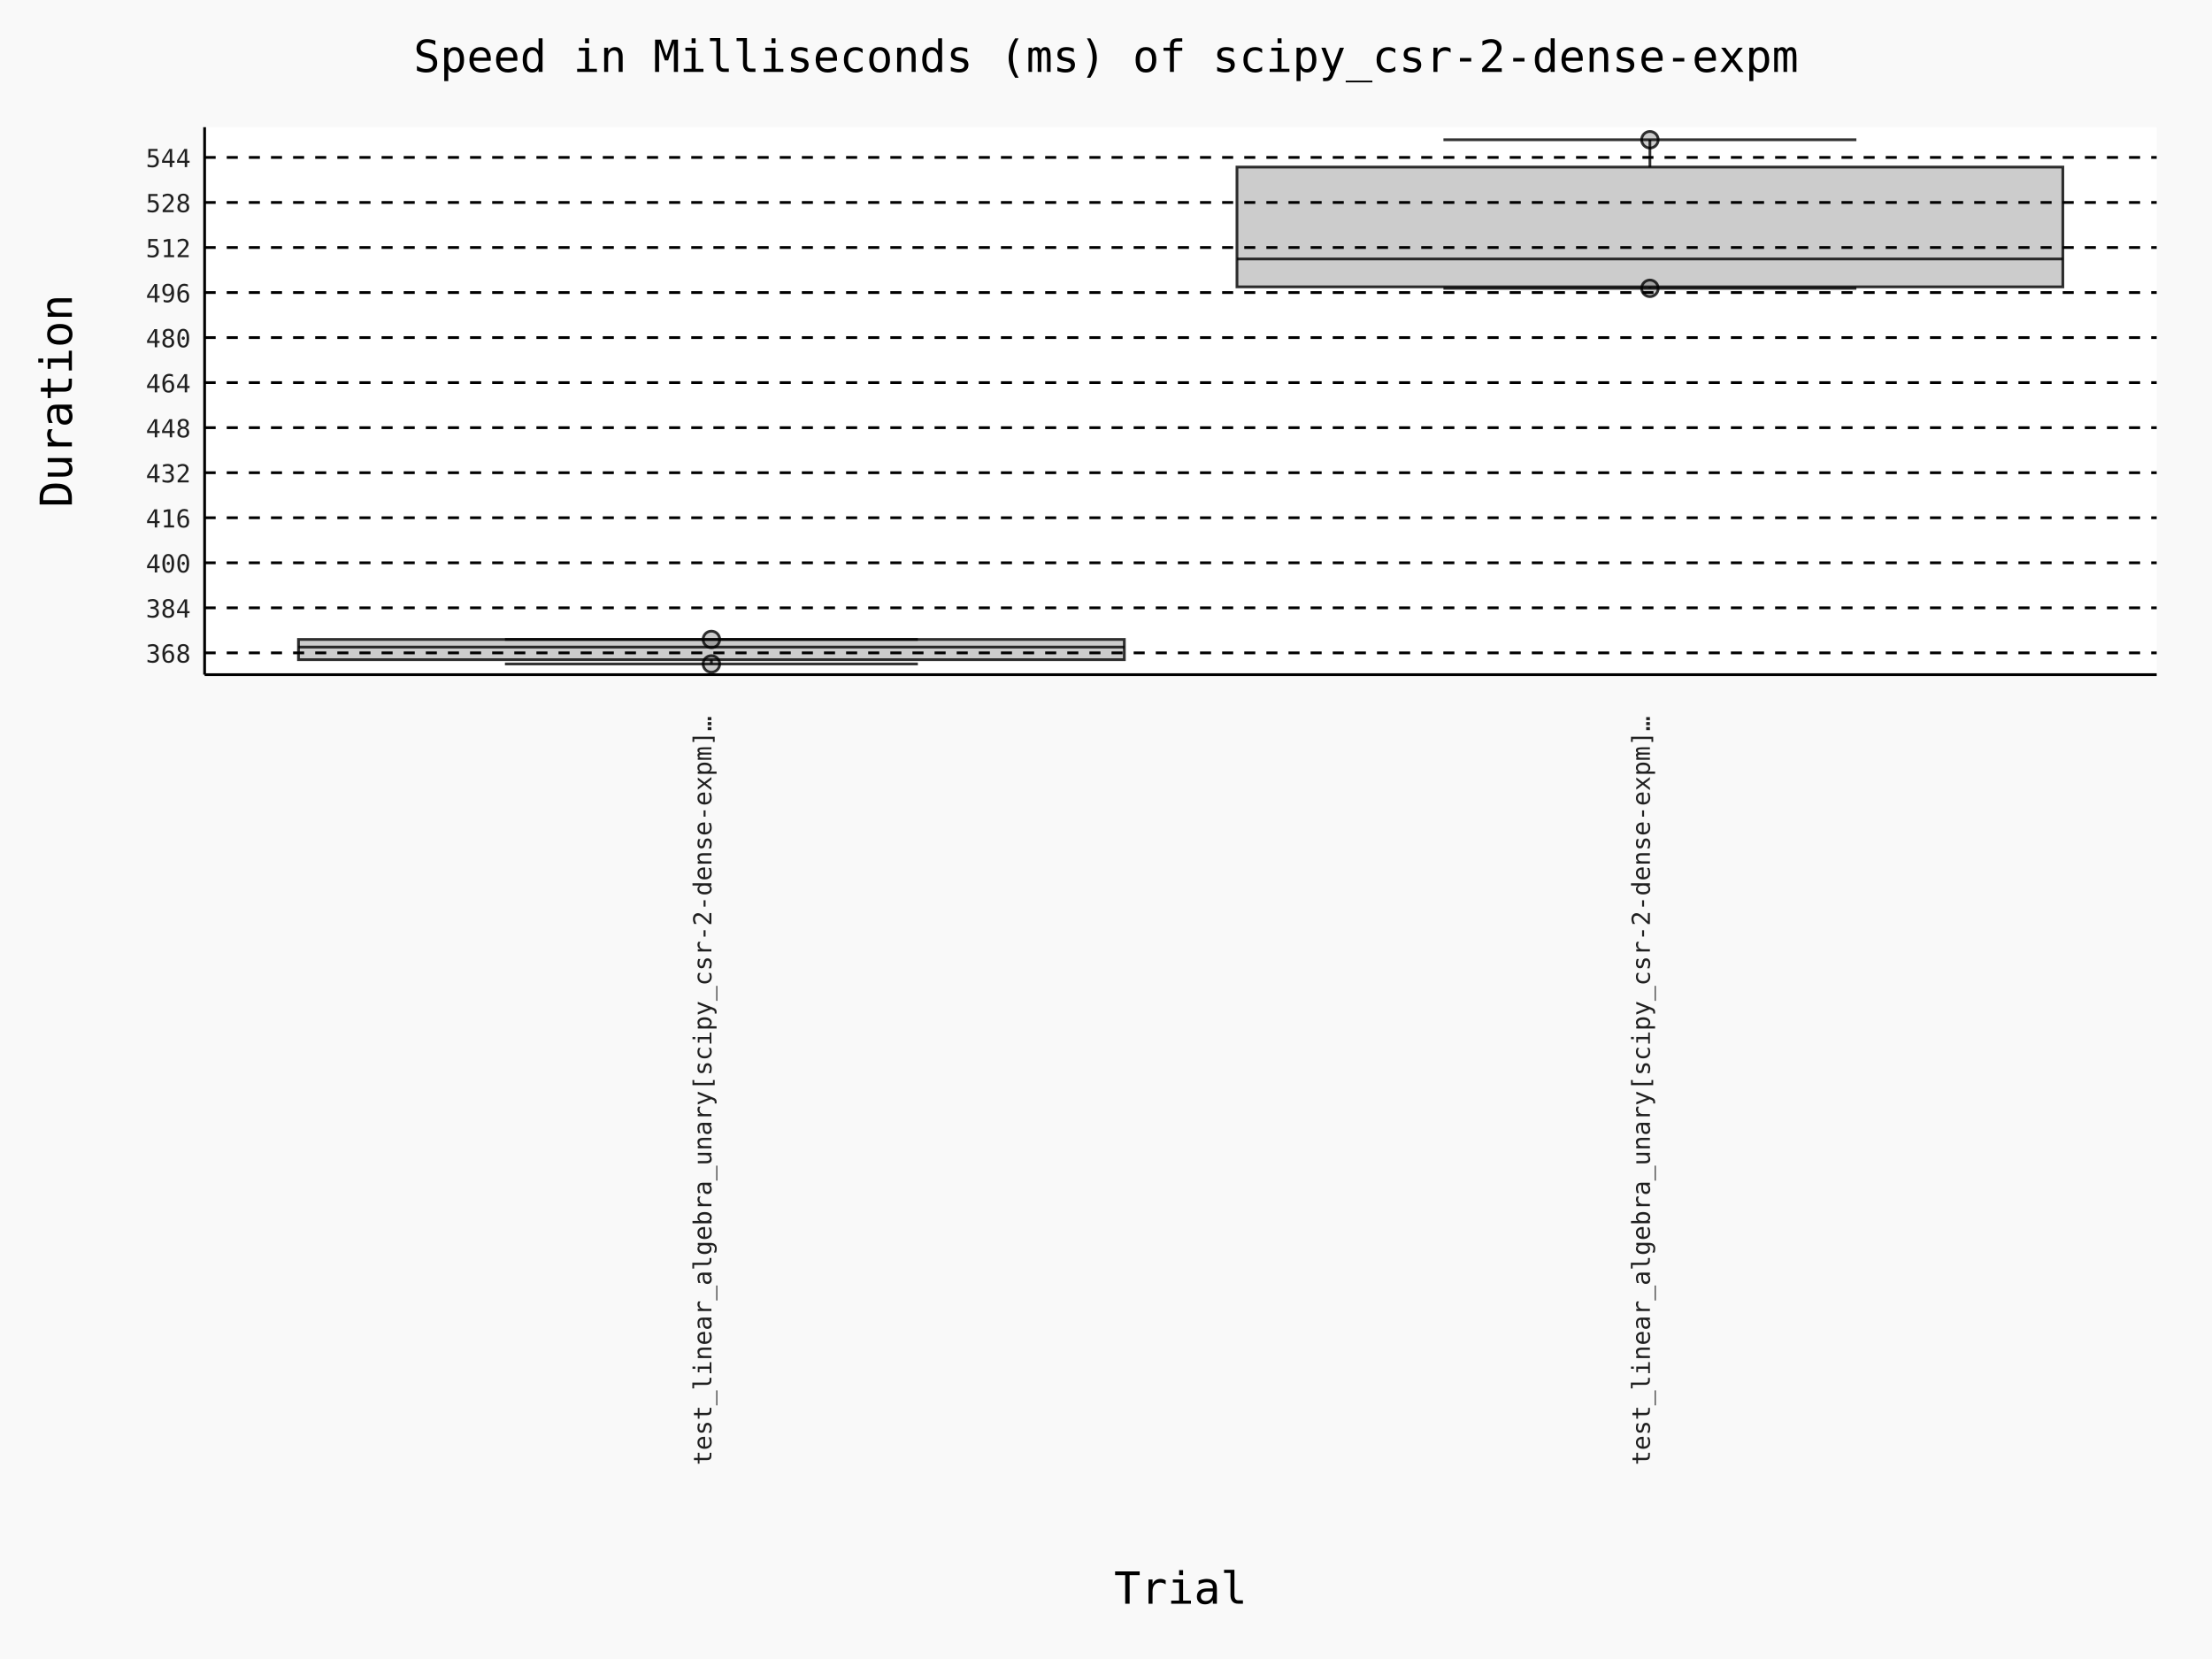
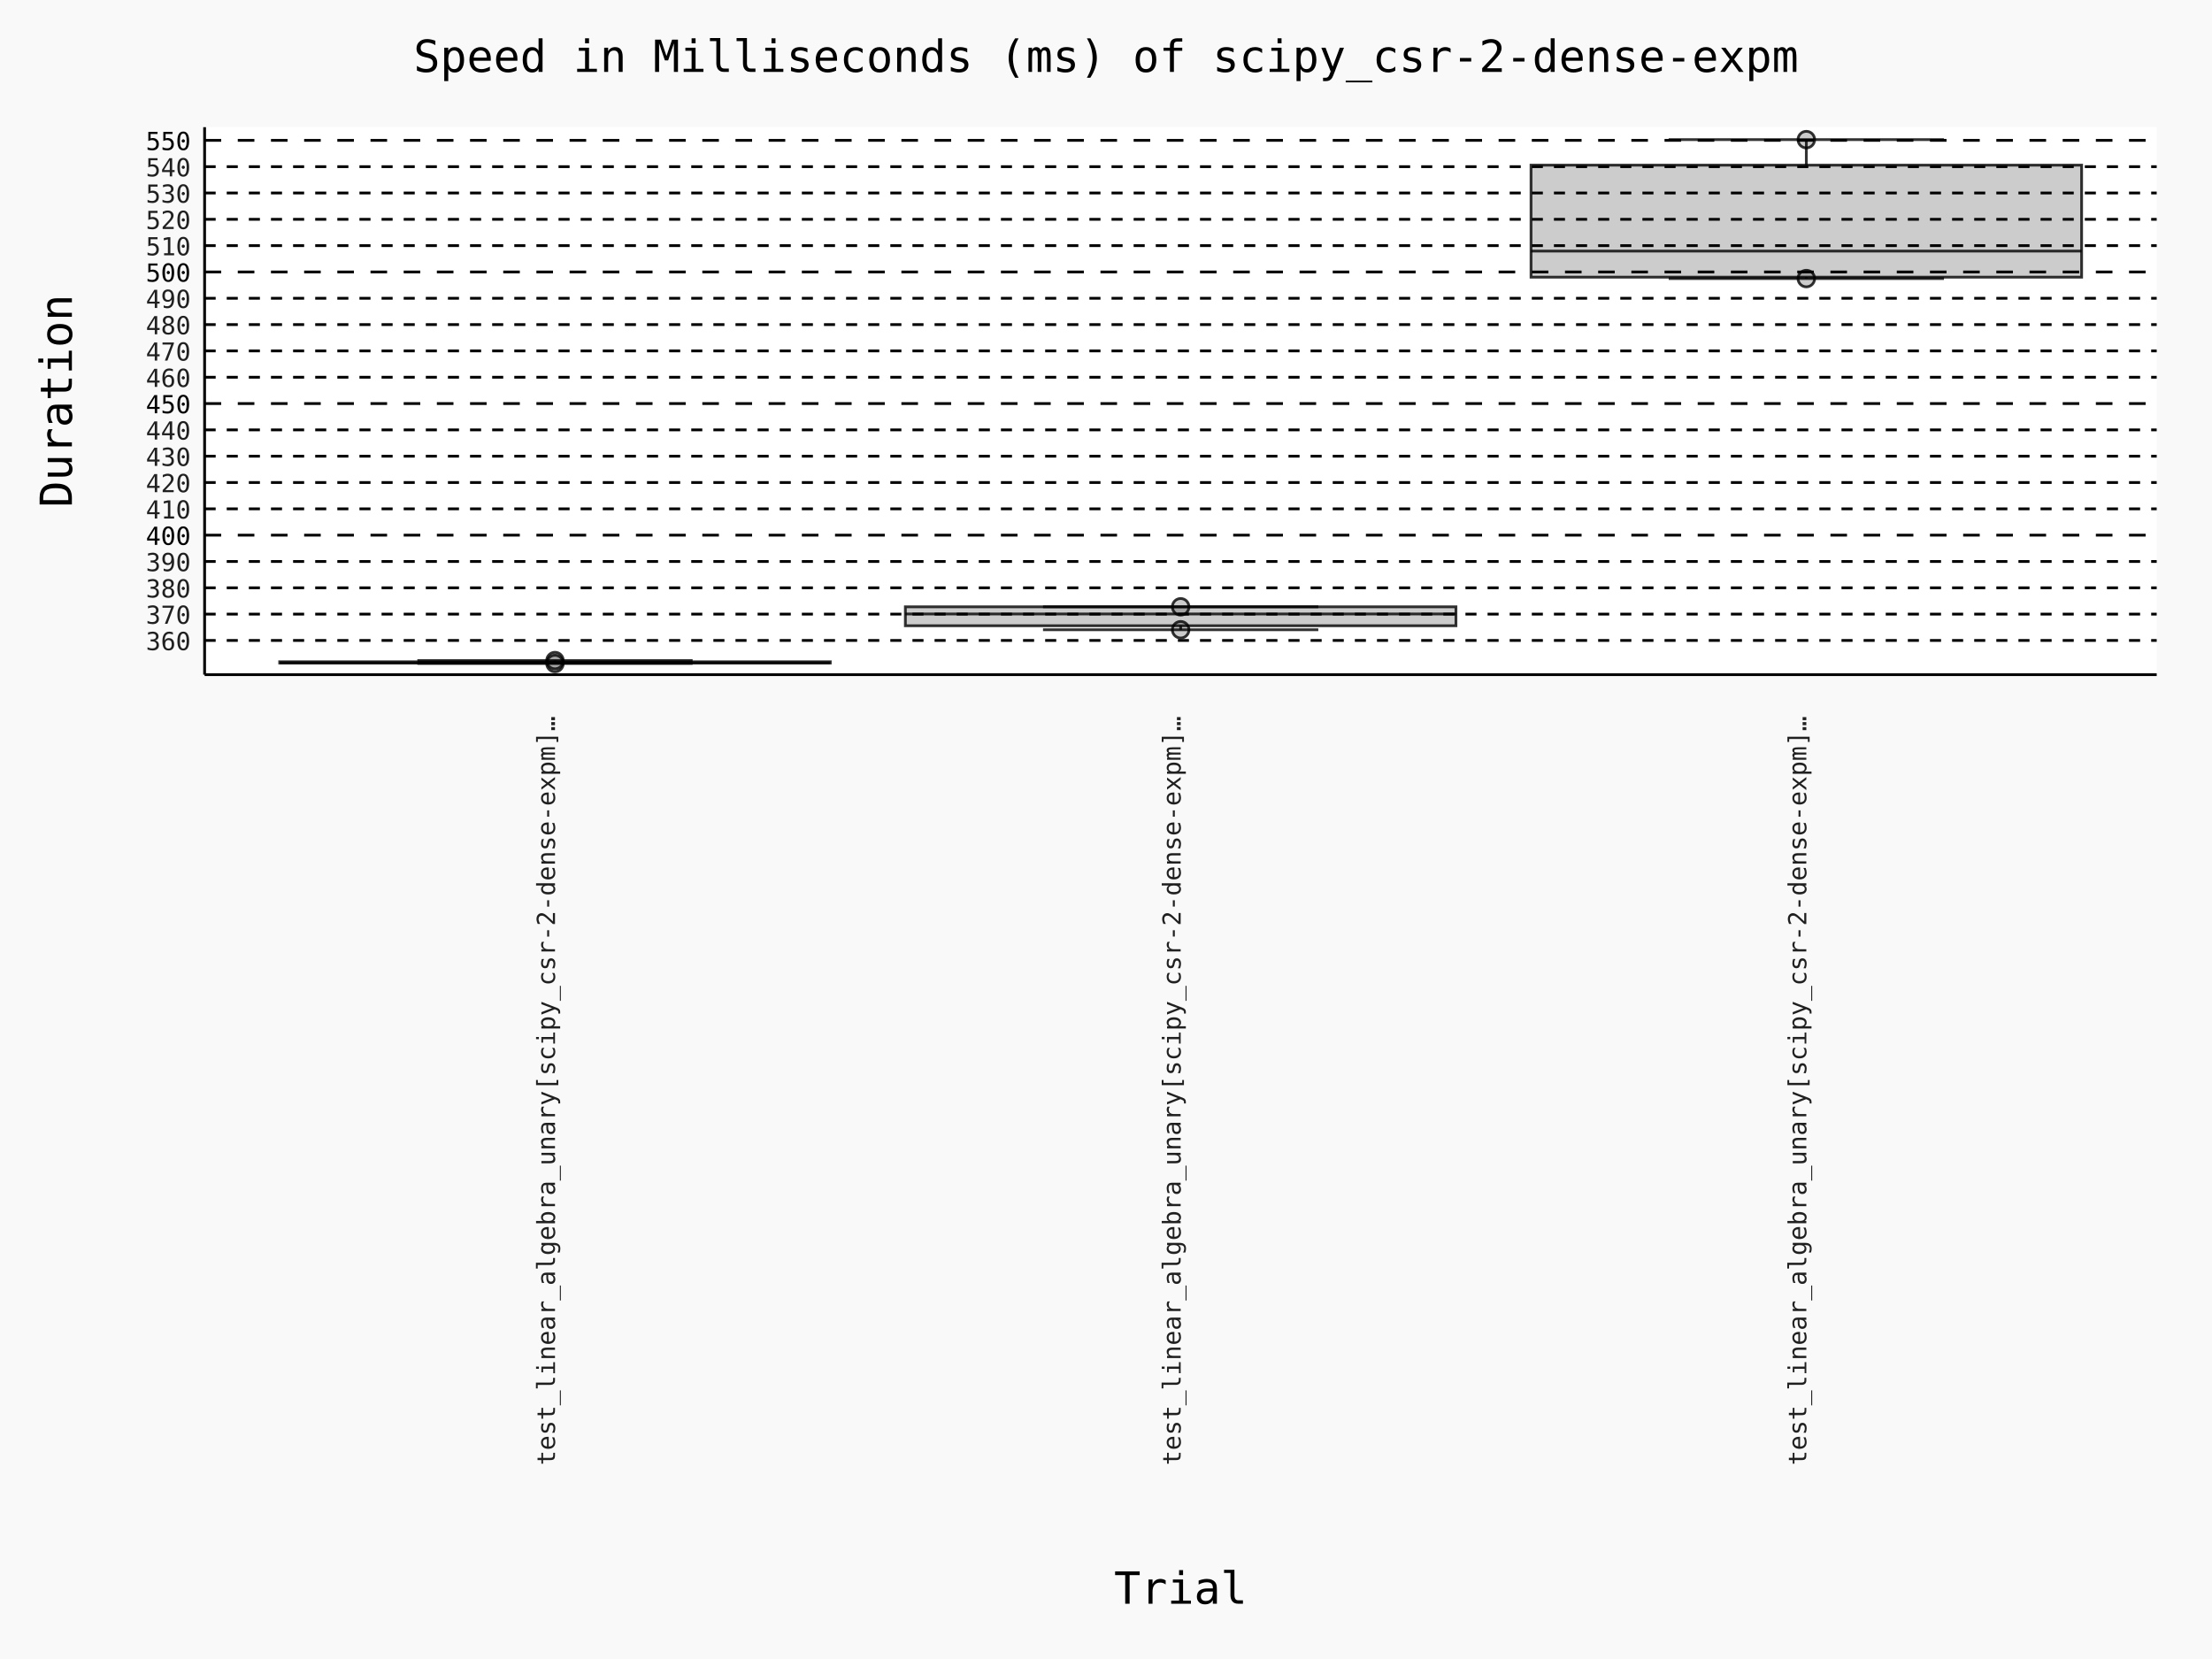
- <svg xmlns="http://www.w3.org/2000/svg" id="chart-7a4616b9-b354-453f-8c47-975e018132fe" class="pygal-chart" viewBox="0 0 800 600">
+ <svg xmlns="http://www.w3.org/2000/svg" id="chart-6714aa67-f43e-48d7-a06f-e258557e36ef" class="pygal-chart" viewBox="0 0 800 600">
  <defs>
-     <style type="text/css">#chart-7a4616b9-b354-453f-8c47-975e018132fe{-webkit-user-select:none;-webkit-font-smoothing:antialiased;font-family:Consolas,"Deja Vu Sans Mono","Bitstream Vera Sans Mono","Courier New",monospace}#chart-7a4616b9-b354-453f-8c47-975e018132fe .title{font-family:Consolas,"Deja Vu Sans Mono","Bitstream Vera Sans Mono","Courier New",monospace;font-size:16px}#chart-7a4616b9-b354-453f-8c47-975e018132fe .legends .legend text{font-family:Consolas,"Deja Vu Sans Mono","Bitstream Vera Sans Mono","Courier New",monospace;font-size:14px}#chart-7a4616b9-b354-453f-8c47-975e018132fe .axis text{font-family:Consolas,"Deja Vu Sans Mono","Bitstream Vera Sans Mono","Courier New",monospace;font-size:10px}#chart-7a4616b9-b354-453f-8c47-975e018132fe .axis text.major{font-family:Consolas,"Deja Vu Sans Mono","Bitstream Vera Sans Mono","Courier New",monospace;font-size:10px}#chart-7a4616b9-b354-453f-8c47-975e018132fe .text-overlay text.value{font-family:Consolas,"Deja Vu Sans Mono","Bitstream Vera Sans Mono","Courier New",monospace;font-size:16px}#chart-7a4616b9-b354-453f-8c47-975e018132fe .text-overlay text.label{font-family:Consolas,"Deja Vu Sans Mono","Bitstream Vera Sans Mono","Courier New",monospace;font-size:10px}#chart-7a4616b9-b354-453f-8c47-975e018132fe .tooltip{font-family:Consolas,"Deja Vu Sans Mono","Bitstream Vera Sans Mono","Courier New",monospace;font-size:14px}#chart-7a4616b9-b354-453f-8c47-975e018132fe text.no_data{font-family:Consolas,"Deja Vu Sans Mono","Bitstream Vera Sans Mono","Courier New",monospace;font-size:64px}
- #chart-7a4616b9-b354-453f-8c47-975e018132fe{background-color:rgba(249,249,249,1)}#chart-7a4616b9-b354-453f-8c47-975e018132fe path,#chart-7a4616b9-b354-453f-8c47-975e018132fe line,#chart-7a4616b9-b354-453f-8c47-975e018132fe rect,#chart-7a4616b9-b354-453f-8c47-975e018132fe circle{-webkit-transition:150ms;-moz-transition:150ms;transition:150ms}#chart-7a4616b9-b354-453f-8c47-975e018132fe .graph &gt; .background{fill:rgba(249,249,249,1)}#chart-7a4616b9-b354-453f-8c47-975e018132fe .plot &gt; .background{fill:rgba(255,255,255,1)}#chart-7a4616b9-b354-453f-8c47-975e018132fe .graph{fill:rgba(0,0,0,.87)}#chart-7a4616b9-b354-453f-8c47-975e018132fe text.no_data{fill:rgba(0,0,0,1)}#chart-7a4616b9-b354-453f-8c47-975e018132fe .title{fill:rgba(0,0,0,1)}#chart-7a4616b9-b354-453f-8c47-975e018132fe .legends .legend text{fill:rgba(0,0,0,.87)}#chart-7a4616b9-b354-453f-8c47-975e018132fe .legends .legend:hover text{fill:rgba(0,0,0,1)}#chart-7a4616b9-b354-453f-8c47-975e018132fe .axis .line{stroke:rgba(0,0,0,1)}#chart-7a4616b9-b354-453f-8c47-975e018132fe .axis .guide.line{stroke:rgba(0,0,0,.54)}#chart-7a4616b9-b354-453f-8c47-975e018132fe .axis .major.line{stroke:rgba(0,0,0,.87)}#chart-7a4616b9-b354-453f-8c47-975e018132fe .axis text.major{fill:rgba(0,0,0,1)}#chart-7a4616b9-b354-453f-8c47-975e018132fe .axis.y .guides:hover .guide.line,#chart-7a4616b9-b354-453f-8c47-975e018132fe .line-graph .axis.x .guides:hover .guide.line,#chart-7a4616b9-b354-453f-8c47-975e018132fe .stackedline-graph .axis.x .guides:hover .guide.line,#chart-7a4616b9-b354-453f-8c47-975e018132fe .xy-graph .axis.x .guides:hover .guide.line{stroke:rgba(0,0,0,1)}#chart-7a4616b9-b354-453f-8c47-975e018132fe .axis .guides:hover text{fill:rgba(0,0,0,1)}#chart-7a4616b9-b354-453f-8c47-975e018132fe .reactive{fill-opacity:.7;stroke-opacity:.8;stroke-width:1}#chart-7a4616b9-b354-453f-8c47-975e018132fe .ci{stroke:rgba(0,0,0,.87)}#chart-7a4616b9-b354-453f-8c47-975e018132fe .reactive.active,#chart-7a4616b9-b354-453f-8c47-975e018132fe .active .reactive{fill-opacity:.8;stroke-opacity:.9;stroke-width:4}#chart-7a4616b9-b354-453f-8c47-975e018132fe .ci .reactive.active{stroke-width:1.5}#chart-7a4616b9-b354-453f-8c47-975e018132fe .series text{fill:rgba(0,0,0,1)}#chart-7a4616b9-b354-453f-8c47-975e018132fe .tooltip rect{fill:rgba(255,255,255,1);stroke:rgba(0,0,0,1);-webkit-transition:opacity 150ms;-moz-transition:opacity 150ms;transition:opacity 150ms}#chart-7a4616b9-b354-453f-8c47-975e018132fe .tooltip .label{fill:rgba(0,0,0,.87)}#chart-7a4616b9-b354-453f-8c47-975e018132fe .tooltip .label{fill:rgba(0,0,0,.87)}#chart-7a4616b9-b354-453f-8c47-975e018132fe .tooltip .legend{font-size:.8em;fill:rgba(0,0,0,.54)}#chart-7a4616b9-b354-453f-8c47-975e018132fe .tooltip .x_label{font-size:.6em;fill:rgba(0,0,0,1)}#chart-7a4616b9-b354-453f-8c47-975e018132fe .tooltip .xlink{font-size:.5em;text-decoration:underline}#chart-7a4616b9-b354-453f-8c47-975e018132fe .tooltip .value{font-size:1.5em}#chart-7a4616b9-b354-453f-8c47-975e018132fe .bound{font-size:.5em}#chart-7a4616b9-b354-453f-8c47-975e018132fe .max-value{font-size:.75em;fill:rgba(0,0,0,.54)}#chart-7a4616b9-b354-453f-8c47-975e018132fe .map-element{fill:rgba(255,255,255,1);stroke:rgba(0,0,0,.54) !important}#chart-7a4616b9-b354-453f-8c47-975e018132fe .map-element .reactive{fill-opacity:inherit;stroke-opacity:inherit}#chart-7a4616b9-b354-453f-8c47-975e018132fe .color-0,#chart-7a4616b9-b354-453f-8c47-975e018132fe .color-0 a:visited{stroke:#000000;fill:#000000}#chart-7a4616b9-b354-453f-8c47-975e018132fe .color-1,#chart-7a4616b9-b354-453f-8c47-975e018132fe .color-1 a:visited{stroke:#000000;fill:#000000}#chart-7a4616b9-b354-453f-8c47-975e018132fe .text-overlay .color-0 text{fill:white}#chart-7a4616b9-b354-453f-8c47-975e018132fe .text-overlay .color-1 text{fill:white}
- #chart-7a4616b9-b354-453f-8c47-975e018132fe text.no_data{text-anchor:middle}#chart-7a4616b9-b354-453f-8c47-975e018132fe .guide.line{fill:none}#chart-7a4616b9-b354-453f-8c47-975e018132fe .centered{text-anchor:middle}#chart-7a4616b9-b354-453f-8c47-975e018132fe .title{text-anchor:middle}#chart-7a4616b9-b354-453f-8c47-975e018132fe .legends .legend text{fill-opacity:1}#chart-7a4616b9-b354-453f-8c47-975e018132fe .axis.x text{text-anchor:middle}#chart-7a4616b9-b354-453f-8c47-975e018132fe .axis.x:not(.web) text[transform]{text-anchor:start}#chart-7a4616b9-b354-453f-8c47-975e018132fe .axis.x:not(.web) text[transform].backwards{text-anchor:end}#chart-7a4616b9-b354-453f-8c47-975e018132fe .axis.y text{text-anchor:end}#chart-7a4616b9-b354-453f-8c47-975e018132fe .axis.y text[transform].backwards{text-anchor:start}#chart-7a4616b9-b354-453f-8c47-975e018132fe .axis.y2 text{text-anchor:start}#chart-7a4616b9-b354-453f-8c47-975e018132fe .axis.y2 text[transform].backwards{text-anchor:end}#chart-7a4616b9-b354-453f-8c47-975e018132fe .axis .guide.line{stroke-dasharray:4,4;stroke:black}#chart-7a4616b9-b354-453f-8c47-975e018132fe .axis .major.guide.line{stroke-dasharray:6,6;stroke:black}#chart-7a4616b9-b354-453f-8c47-975e018132fe .horizontal .axis.y .guide.line,#chart-7a4616b9-b354-453f-8c47-975e018132fe .horizontal .axis.y2 .guide.line,#chart-7a4616b9-b354-453f-8c47-975e018132fe .vertical .axis.x .guide.line{opacity:0}#chart-7a4616b9-b354-453f-8c47-975e018132fe .horizontal .axis.always_show .guide.line,#chart-7a4616b9-b354-453f-8c47-975e018132fe .vertical .axis.always_show .guide.line{opacity:1 !important}#chart-7a4616b9-b354-453f-8c47-975e018132fe .axis.y .guides:hover .guide.line,#chart-7a4616b9-b354-453f-8c47-975e018132fe .axis.y2 .guides:hover .guide.line,#chart-7a4616b9-b354-453f-8c47-975e018132fe .axis.x .guides:hover .guide.line{opacity:1}#chart-7a4616b9-b354-453f-8c47-975e018132fe .axis .guides:hover text{opacity:1}#chart-7a4616b9-b354-453f-8c47-975e018132fe .nofill{fill:none}#chart-7a4616b9-b354-453f-8c47-975e018132fe .subtle-fill{fill-opacity:.2}#chart-7a4616b9-b354-453f-8c47-975e018132fe .dot{stroke-width:1px;fill-opacity:1;stroke-opacity:1}#chart-7a4616b9-b354-453f-8c47-975e018132fe .dot.active{stroke-width:5px}#chart-7a4616b9-b354-453f-8c47-975e018132fe .dot.negative{fill:transparent}#chart-7a4616b9-b354-453f-8c47-975e018132fe text,#chart-7a4616b9-b354-453f-8c47-975e018132fe tspan{stroke:none !important}#chart-7a4616b9-b354-453f-8c47-975e018132fe .series text.active{opacity:1}#chart-7a4616b9-b354-453f-8c47-975e018132fe .tooltip rect{fill-opacity:.95;stroke-width:.5}#chart-7a4616b9-b354-453f-8c47-975e018132fe .tooltip text{fill-opacity:1}#chart-7a4616b9-b354-453f-8c47-975e018132fe .showable{visibility:hidden}#chart-7a4616b9-b354-453f-8c47-975e018132fe .showable.shown{visibility:visible}#chart-7a4616b9-b354-453f-8c47-975e018132fe .gauge-background{fill:rgba(229,229,229,1);stroke:none}#chart-7a4616b9-b354-453f-8c47-975e018132fe .bg-lines{stroke:rgba(249,249,249,1);stroke-width:2px}
+     <style type="text/css">#chart-6714aa67-f43e-48d7-a06f-e258557e36ef{-webkit-user-select:none;-webkit-font-smoothing:antialiased;font-family:Consolas,"Deja Vu Sans Mono","Bitstream Vera Sans Mono","Courier New",monospace}#chart-6714aa67-f43e-48d7-a06f-e258557e36ef .title{font-family:Consolas,"Deja Vu Sans Mono","Bitstream Vera Sans Mono","Courier New",monospace;font-size:16px}#chart-6714aa67-f43e-48d7-a06f-e258557e36ef .legends .legend text{font-family:Consolas,"Deja Vu Sans Mono","Bitstream Vera Sans Mono","Courier New",monospace;font-size:14px}#chart-6714aa67-f43e-48d7-a06f-e258557e36ef .axis text{font-family:Consolas,"Deja Vu Sans Mono","Bitstream Vera Sans Mono","Courier New",monospace;font-size:10px}#chart-6714aa67-f43e-48d7-a06f-e258557e36ef .axis text.major{font-family:Consolas,"Deja Vu Sans Mono","Bitstream Vera Sans Mono","Courier New",monospace;font-size:10px}#chart-6714aa67-f43e-48d7-a06f-e258557e36ef .text-overlay text.value{font-family:Consolas,"Deja Vu Sans Mono","Bitstream Vera Sans Mono","Courier New",monospace;font-size:16px}#chart-6714aa67-f43e-48d7-a06f-e258557e36ef .text-overlay text.label{font-family:Consolas,"Deja Vu Sans Mono","Bitstream Vera Sans Mono","Courier New",monospace;font-size:10px}#chart-6714aa67-f43e-48d7-a06f-e258557e36ef .tooltip{font-family:Consolas,"Deja Vu Sans Mono","Bitstream Vera Sans Mono","Courier New",monospace;font-size:14px}#chart-6714aa67-f43e-48d7-a06f-e258557e36ef text.no_data{font-family:Consolas,"Deja Vu Sans Mono","Bitstream Vera Sans Mono","Courier New",monospace;font-size:64px}
+ #chart-6714aa67-f43e-48d7-a06f-e258557e36ef{background-color:rgba(249,249,249,1)}#chart-6714aa67-f43e-48d7-a06f-e258557e36ef path,#chart-6714aa67-f43e-48d7-a06f-e258557e36ef line,#chart-6714aa67-f43e-48d7-a06f-e258557e36ef rect,#chart-6714aa67-f43e-48d7-a06f-e258557e36ef circle{-webkit-transition:150ms;-moz-transition:150ms;transition:150ms}#chart-6714aa67-f43e-48d7-a06f-e258557e36ef .graph &gt; .background{fill:rgba(249,249,249,1)}#chart-6714aa67-f43e-48d7-a06f-e258557e36ef .plot &gt; .background{fill:rgba(255,255,255,1)}#chart-6714aa67-f43e-48d7-a06f-e258557e36ef .graph{fill:rgba(0,0,0,.87)}#chart-6714aa67-f43e-48d7-a06f-e258557e36ef text.no_data{fill:rgba(0,0,0,1)}#chart-6714aa67-f43e-48d7-a06f-e258557e36ef .title{fill:rgba(0,0,0,1)}#chart-6714aa67-f43e-48d7-a06f-e258557e36ef .legends .legend text{fill:rgba(0,0,0,.87)}#chart-6714aa67-f43e-48d7-a06f-e258557e36ef .legends .legend:hover text{fill:rgba(0,0,0,1)}#chart-6714aa67-f43e-48d7-a06f-e258557e36ef .axis .line{stroke:rgba(0,0,0,1)}#chart-6714aa67-f43e-48d7-a06f-e258557e36ef .axis .guide.line{stroke:rgba(0,0,0,.54)}#chart-6714aa67-f43e-48d7-a06f-e258557e36ef .axis .major.line{stroke:rgba(0,0,0,.87)}#chart-6714aa67-f43e-48d7-a06f-e258557e36ef .axis text.major{fill:rgba(0,0,0,1)}#chart-6714aa67-f43e-48d7-a06f-e258557e36ef .axis.y .guides:hover .guide.line,#chart-6714aa67-f43e-48d7-a06f-e258557e36ef .line-graph .axis.x .guides:hover .guide.line,#chart-6714aa67-f43e-48d7-a06f-e258557e36ef .stackedline-graph .axis.x .guides:hover .guide.line,#chart-6714aa67-f43e-48d7-a06f-e258557e36ef .xy-graph .axis.x .guides:hover .guide.line{stroke:rgba(0,0,0,1)}#chart-6714aa67-f43e-48d7-a06f-e258557e36ef .axis .guides:hover text{fill:rgba(0,0,0,1)}#chart-6714aa67-f43e-48d7-a06f-e258557e36ef .reactive{fill-opacity:.7;stroke-opacity:.8;stroke-width:1}#chart-6714aa67-f43e-48d7-a06f-e258557e36ef .ci{stroke:rgba(0,0,0,.87)}#chart-6714aa67-f43e-48d7-a06f-e258557e36ef .reactive.active,#chart-6714aa67-f43e-48d7-a06f-e258557e36ef .active .reactive{fill-opacity:.8;stroke-opacity:.9;stroke-width:4}#chart-6714aa67-f43e-48d7-a06f-e258557e36ef .ci .reactive.active{stroke-width:1.5}#chart-6714aa67-f43e-48d7-a06f-e258557e36ef .series text{fill:rgba(0,0,0,1)}#chart-6714aa67-f43e-48d7-a06f-e258557e36ef .tooltip rect{fill:rgba(255,255,255,1);stroke:rgba(0,0,0,1);-webkit-transition:opacity 150ms;-moz-transition:opacity 150ms;transition:opacity 150ms}#chart-6714aa67-f43e-48d7-a06f-e258557e36ef .tooltip .label{fill:rgba(0,0,0,.87)}#chart-6714aa67-f43e-48d7-a06f-e258557e36ef .tooltip .label{fill:rgba(0,0,0,.87)}#chart-6714aa67-f43e-48d7-a06f-e258557e36ef .tooltip .legend{font-size:.8em;fill:rgba(0,0,0,.54)}#chart-6714aa67-f43e-48d7-a06f-e258557e36ef .tooltip .x_label{font-size:.6em;fill:rgba(0,0,0,1)}#chart-6714aa67-f43e-48d7-a06f-e258557e36ef .tooltip .xlink{font-size:.5em;text-decoration:underline}#chart-6714aa67-f43e-48d7-a06f-e258557e36ef .tooltip .value{font-size:1.5em}#chart-6714aa67-f43e-48d7-a06f-e258557e36ef .bound{font-size:.5em}#chart-6714aa67-f43e-48d7-a06f-e258557e36ef .max-value{font-size:.75em;fill:rgba(0,0,0,.54)}#chart-6714aa67-f43e-48d7-a06f-e258557e36ef .map-element{fill:rgba(255,255,255,1);stroke:rgba(0,0,0,.54) !important}#chart-6714aa67-f43e-48d7-a06f-e258557e36ef .map-element .reactive{fill-opacity:inherit;stroke-opacity:inherit}#chart-6714aa67-f43e-48d7-a06f-e258557e36ef .color-0,#chart-6714aa67-f43e-48d7-a06f-e258557e36ef .color-0 a:visited{stroke:#000000;fill:#000000}#chart-6714aa67-f43e-48d7-a06f-e258557e36ef .color-1,#chart-6714aa67-f43e-48d7-a06f-e258557e36ef .color-1 a:visited{stroke:#000000;fill:#000000}#chart-6714aa67-f43e-48d7-a06f-e258557e36ef .color-2,#chart-6714aa67-f43e-48d7-a06f-e258557e36ef .color-2 a:visited{stroke:#000000;fill:#000000}#chart-6714aa67-f43e-48d7-a06f-e258557e36ef .text-overlay .color-0 text{fill:white}#chart-6714aa67-f43e-48d7-a06f-e258557e36ef .text-overlay .color-1 text{fill:white}#chart-6714aa67-f43e-48d7-a06f-e258557e36ef .text-overlay .color-2 text{fill:white}
+ #chart-6714aa67-f43e-48d7-a06f-e258557e36ef text.no_data{text-anchor:middle}#chart-6714aa67-f43e-48d7-a06f-e258557e36ef .guide.line{fill:none}#chart-6714aa67-f43e-48d7-a06f-e258557e36ef .centered{text-anchor:middle}#chart-6714aa67-f43e-48d7-a06f-e258557e36ef .title{text-anchor:middle}#chart-6714aa67-f43e-48d7-a06f-e258557e36ef .legends .legend text{fill-opacity:1}#chart-6714aa67-f43e-48d7-a06f-e258557e36ef .axis.x text{text-anchor:middle}#chart-6714aa67-f43e-48d7-a06f-e258557e36ef .axis.x:not(.web) text[transform]{text-anchor:start}#chart-6714aa67-f43e-48d7-a06f-e258557e36ef .axis.x:not(.web) text[transform].backwards{text-anchor:end}#chart-6714aa67-f43e-48d7-a06f-e258557e36ef .axis.y text{text-anchor:end}#chart-6714aa67-f43e-48d7-a06f-e258557e36ef .axis.y text[transform].backwards{text-anchor:start}#chart-6714aa67-f43e-48d7-a06f-e258557e36ef .axis.y2 text{text-anchor:start}#chart-6714aa67-f43e-48d7-a06f-e258557e36ef .axis.y2 text[transform].backwards{text-anchor:end}#chart-6714aa67-f43e-48d7-a06f-e258557e36ef .axis .guide.line{stroke-dasharray:4,4;stroke:black}#chart-6714aa67-f43e-48d7-a06f-e258557e36ef .axis .major.guide.line{stroke-dasharray:6,6;stroke:black}#chart-6714aa67-f43e-48d7-a06f-e258557e36ef .horizontal .axis.y .guide.line,#chart-6714aa67-f43e-48d7-a06f-e258557e36ef .horizontal .axis.y2 .guide.line,#chart-6714aa67-f43e-48d7-a06f-e258557e36ef .vertical .axis.x .guide.line{opacity:0}#chart-6714aa67-f43e-48d7-a06f-e258557e36ef .horizontal .axis.always_show .guide.line,#chart-6714aa67-f43e-48d7-a06f-e258557e36ef .vertical .axis.always_show .guide.line{opacity:1 !important}#chart-6714aa67-f43e-48d7-a06f-e258557e36ef .axis.y .guides:hover .guide.line,#chart-6714aa67-f43e-48d7-a06f-e258557e36ef .axis.y2 .guides:hover .guide.line,#chart-6714aa67-f43e-48d7-a06f-e258557e36ef .axis.x .guides:hover .guide.line{opacity:1}#chart-6714aa67-f43e-48d7-a06f-e258557e36ef .axis .guides:hover text{opacity:1}#chart-6714aa67-f43e-48d7-a06f-e258557e36ef .nofill{fill:none}#chart-6714aa67-f43e-48d7-a06f-e258557e36ef .subtle-fill{fill-opacity:.2}#chart-6714aa67-f43e-48d7-a06f-e258557e36ef .dot{stroke-width:1px;fill-opacity:1;stroke-opacity:1}#chart-6714aa67-f43e-48d7-a06f-e258557e36ef .dot.active{stroke-width:5px}#chart-6714aa67-f43e-48d7-a06f-e258557e36ef .dot.negative{fill:transparent}#chart-6714aa67-f43e-48d7-a06f-e258557e36ef text,#chart-6714aa67-f43e-48d7-a06f-e258557e36ef tspan{stroke:none !important}#chart-6714aa67-f43e-48d7-a06f-e258557e36ef .series text.active{opacity:1}#chart-6714aa67-f43e-48d7-a06f-e258557e36ef .tooltip rect{fill-opacity:.95;stroke-width:.5}#chart-6714aa67-f43e-48d7-a06f-e258557e36ef .tooltip text{fill-opacity:1}#chart-6714aa67-f43e-48d7-a06f-e258557e36ef .showable{visibility:hidden}#chart-6714aa67-f43e-48d7-a06f-e258557e36ef .showable.shown{visibility:visible}#chart-6714aa67-f43e-48d7-a06f-e258557e36ef .gauge-background{fill:rgba(229,229,229,1);stroke:none}#chart-6714aa67-f43e-48d7-a06f-e258557e36ef .bg-lines{stroke:rgba(249,249,249,1);stroke-width:2px}
.tooltip .value{font-size:1em !important}.axis text{font-size:9px !important}</style>
  </defs>
  <g class="graph custombox-graph vertical">
    <rect x="0" y="0" width="800" height="600" class="background" />
    <g transform="translate(74, 46)" class="plot">
      <rect x="0" y="0" width="706.0" height="198.0" class="background" />
      <g class="axis y always_show">
        <path d="M0 198 h706" class="line" />
        <g class="guides">
-           <path d="M0 190.12 h706" class="guide line" />
-           <text x="-5" y="193.62" class="">368</text>
+           <path d="M0 185.625 h706" class="guide line" />
+           <text x="-5" y="189.125" class="">360</text>
        </g>
        <g class="guides">
-           <path d="M0 173.83 h706" class="guide line" />
-           <text x="-5" y="177.33" class="">384</text>
+           <path d="M0 176.106 h706" class="guide line" />
+           <text x="-5" y="179.606" class="">370</text>
        </g>
        <g class="guides">
-           <path d="M0 157.541 h706" class="guide line" />
-           <text x="-5" y="161.041" class="">400</text>
+           <path d="M0 166.587 h706" class="guide line" />
+           <text x="-5" y="170.087" class="">380</text>
        </g>
        <g class="guides">
-           <path d="M0 141.251 h706" class="guide line" />
-           <text x="-5" y="144.751" class="">416</text>
+           <path d="M0 157.067 h706" class="guide line" />
+           <text x="-5" y="160.567" class="">390</text>
        </g>
        <g class="guides">
-           <path d="M0 124.962 h706" class="guide line" />
-           <text x="-5" y="128.462" class="">432</text>
+           <path d="M0 147.548 h706" class="major guide line" />
+           <text x="-5" y="151.048" class="major">400</text>
        </g>
        <g class="guides">
-           <path d="M0 108.672 h706" class="guide line" />
-           <text x="-5" y="112.172" class="">448</text>
+           <path d="M0 138.029 h706" class="guide line" />
+           <text x="-5" y="141.529" class="">410</text>
        </g>
        <g class="guides">
-           <path d="M0 92.382 h706" class="guide line" />
-           <text x="-5" y="95.882" class="">464</text>
+           <path d="M0 128.51 h706" class="guide line" />
+           <text x="-5" y="132.01" class="">420</text>
        </g>
        <g class="guides">
-           <path d="M0 76.093 h706" class="guide line" />
-           <text x="-5" y="79.593" class="">480</text>
+           <path d="M0 118.99 h706" class="guide line" />
+           <text x="-5" y="122.49" class="">430</text>
        </g>
        <g class="guides">
-           <path d="M0 59.803 h706" class="guide line" />
-           <text x="-5" y="63.303" class="">496</text>
+           <path d="M0 109.471 h706" class="guide line" />
+           <text x="-5" y="112.971" class="">440</text>
        </g>
        <g class="guides">
-           <path d="M0 43.514 h706" class="guide line" />
-           <text x="-5" y="47.014" class="">512</text>
+           <path d="M0 99.952 h706" class="major guide line" />
+           <text x="-5" y="103.452" class="major">450</text>
        </g>
        <g class="guides">
-           <path d="M0 27.224 h706" class="guide line" />
-           <text x="-5" y="30.724" class="">528</text>
+           <path d="M0 90.433 h706" class="guide line" />
+           <text x="-5" y="93.933" class="">460</text>
        </g>
        <g class="guides">
-           <path d="M0 10.934 h706" class="guide line" />
-           <text x="-5" y="14.434" class="">544</text>
+           <path d="M0 80.913 h706" class="guide line" />
+           <text x="-5" y="84.413" class="">470</text>
+         </g>
+         <g class="guides">
+           <path d="M0 71.394 h706" class="guide line" />
+           <text x="-5" y="74.894" class="">480</text>
+         </g>
+         <g class="guides">
+           <path d="M0 61.875 h706" class="guide line" />
+           <text x="-5" y="65.375" class="">490</text>
+         </g>
+         <g class="guides">
+           <path d="M0 52.356 h706" class="major guide line" />
+           <text x="-5" y="55.856" class="major">500</text>
+         </g>
+         <g class="guides">
+           <path d="M0 42.837 h706" class="guide line" />
+           <text x="-5" y="46.337" class="">510</text>
+         </g>
+         <g class="guides">
+           <path d="M0 33.317 h706" class="guide line" />
+           <text x="-5" y="36.817" class="">520</text>
+         </g>
+         <g class="guides">
+           <path d="M0 23.798 h706" class="guide line" />
+           <text x="-5" y="27.298" class="">530</text>
+         </g>
+         <g class="guides">
+           <path d="M0 14.279 h706" class="guide line" />
+           <text x="-5" y="17.779" class="">540</text>
+         </g>
+         <g class="guides">
+           <path d="M0 4.76 h706" class="major guide line" />
+           <text x="-5" y="8.26" class="major">550</text>
        </g>
      </g>
      <g class="axis x">
        <path d="M0 0 v198" class="line" />
        <g class="guides">
-           <path d="M183.288 0 v198" class="guide line" />
-           <text x="183.288" y="213.0" class="backwards" transform="rotate(270 183.2885 213)">test_linear_algebra_unary[scipy_csr-2-dense-expm]…</text>
+           <path d="M126.718 0 v198" class="guide line" />
+           <text x="126.718" y="213.0" class="backwards" transform="rotate(270 126.7179 213)">test_linear_algebra_unary[scipy_csr-2-dense-expm]…</text>
        </g>
        <g class="guides">
-           <path d="M522.712 0 v198" class="guide line" />
-           <text x="522.712" y="213.0" class="backwards" transform="rotate(270 522.7115 213)">test_linear_algebra_unary[scipy_csr-2-dense-expm]…</text>
+           <path d="M353 0 v198" class="guide line" />
+           <text x="353.0" y="213.0" class="backwards" transform="rotate(270 353 213)">test_linear_algebra_unary[scipy_csr-2-dense-expm]…</text>
+         </g>
+         <g class="guides">
+           <path d="M579.282 0 v198" class="guide line" />
+           <text x="579.282" y="213.0" class="backwards" transform="rotate(270 579.2821 213)">test_linear_algebra_unary[scipy_csr-2-dense-expm]…</text>
        </g>
      </g>
      <g class="series serie-0 color-0">
        <g class="boxes">
          <g class="box">
-             <path stroke-width="3" d="M108.615 194.129 L257.962 194.129" class="reactive tooltip-trigger" />
-             <path stroke-width="3" d="M33.942 188.026 L332.635 188.026" class="reactive tooltip-trigger" />
-             <path stroke-width="3" d="M108.615 185.256 L257.962 185.256" class="reactive tooltip-trigger" />
-             <path stroke-width="2" d="M183.288 194.129 L183.288 192.58" class="reactive tooltip-trigger" />
-             <path stroke-width="2" d="M183.288 185.256 L183.288 185.257" class="reactive tooltip-trigger" />
-             <rect x="33.942" y="185.257" height="7.322" width="298.692" class="subtle-fill reactive tooltip-trigger" />
-             <circle cx="183.288" cy="194.129" r="3" class="subtle-fill reactive tooltip-trigger" />
-             <circle cx="183.288" cy="185.256" r="3" class="subtle-fill reactive tooltip-trigger" />
+             <path stroke-width="3" d="M76.936 193.956 L176.5 193.956" class="reactive tooltip-trigger" />
+             <path stroke-width="3" d="M27.154 193.701 L226.282 193.701" class="reactive tooltip-trigger" />
+             <path stroke-width="3" d="M76.936 192.903 L176.5 192.903" class="reactive tooltip-trigger" />
+             <path stroke-width="2" d="M126.718 193.956 L126.718 193.78" class="reactive tooltip-trigger" />
+             <path stroke-width="2" d="M126.718 192.903 L126.718 193.341" class="reactive tooltip-trigger" />
+             <rect x="27.154" y="193.341" height="0.439" width="199.128" class="subtle-fill reactive tooltip-trigger" />
+             <circle cx="126.718" cy="193.956" r="3" class="subtle-fill reactive tooltip-trigger" />
+             <circle cx="126.718" cy="192.903" r="3" class="subtle-fill reactive tooltip-trigger" />
          </g>
        </g>
      </g>
      <g class="series serie-1 color-1">
        <g class="boxes">
          <g class="box">
-             <path stroke-width="3" d="M448.038 58.282 L597.385 58.282" class="reactive tooltip-trigger" />
-             <path stroke-width="3" d="M373.365 47.655 L672.058 47.655" class="reactive tooltip-trigger" />
-             <path stroke-width="3" d="M448.038 4.543 L597.385 4.543" class="reactive tooltip-trigger" />
-             <path stroke-width="2" d="M522.712 58.282 L522.712 57.747" class="reactive tooltip-trigger" />
-             <path stroke-width="2" d="M522.712 4.543 L522.712 14.42" class="reactive tooltip-trigger" />
-             <rect x="373.365" y="14.42" height="43.327" width="298.692" class="subtle-fill reactive tooltip-trigger" />
-             <circle cx="522.712" cy="58.282" r="3" class="subtle-fill reactive tooltip-trigger" />
-             <circle cx="522.712" cy="4.543" r="3" class="subtle-fill reactive tooltip-trigger" />
+             <path stroke-width="3" d="M303.218 181.758 L402.782 181.758" class="reactive tooltip-trigger" />
+             <path stroke-width="3" d="M253.436 176.052 L452.564 176.052" class="reactive tooltip-trigger" />
+             <path stroke-width="3" d="M303.218 173.462 L402.782 173.462" class="reactive tooltip-trigger" />
+             <path stroke-width="2" d="M353 181.758 L353 180.31" class="reactive tooltip-trigger" />
+             <path stroke-width="2" d="M353 173.462 L353 173.463" class="reactive tooltip-trigger" />
+             <rect x="253.436" y="173.463" height="6.847" width="199.128" class="subtle-fill reactive tooltip-trigger" />
+             <circle cx="353" cy="181.758" r="3" class="subtle-fill reactive tooltip-trigger" />
+             <circle cx="353" cy="173.462" r="3" class="subtle-fill reactive tooltip-trigger" />
+           </g>
+         </g>
+       </g>
+       <g class="series serie-2 color-2">
+         <g class="boxes">
+           <g class="box">
+             <path stroke-width="3" d="M529.5 54.741 L629.064 54.741" class="reactive tooltip-trigger" />
+             <path stroke-width="3" d="M479.718 44.805 L678.846 44.805" class="reactive tooltip-trigger" />
+             <path stroke-width="3" d="M529.5 4.495 L629.064 4.495" class="reactive tooltip-trigger" />
+             <path stroke-width="2" d="M579.282 54.741 L579.282 54.241" class="reactive tooltip-trigger" />
+             <path stroke-width="2" d="M579.282 4.495 L579.282 13.73" class="reactive tooltip-trigger" />
+             <rect x="479.718" y="13.73" height="40.511" width="199.128" class="subtle-fill reactive tooltip-trigger" />
+             <circle cx="579.282" cy="54.741" r="3" class="subtle-fill reactive tooltip-trigger" />
+             <circle cx="579.282" cy="4.495" r="3" class="subtle-fill reactive tooltip-trigger" />
          </g>
        </g>
      </g>
    </g>
    <g class="titles">
      <text x="400.0" y="26" class="title plot_title">Speed in Milliseconds (ms) of scipy_csr-2-dense-expm</text>
      <text x="427.0" y="580.0" class="title">Trial</text>
      <text x="0" y="171.0" class="title" transform="rotate(-90 0 145)">Duration</text>
    </g>
    <g transform="translate(74, 46)" class="plot overlay">
      <g class="series serie-0 color-0" />
      <g class="series serie-1 color-1" />
+       <g class="series serie-2 color-2" />
    </g>
    <g transform="translate(74, 46)" class="plot text-overlay">
      <g class="series serie-0 color-0" />
      <g class="series serie-1 color-1" />
+       <g class="series serie-2 color-2" />
    </g>
    <g transform="translate(74, 46)" class="plot tooltip-overlay">
      <g transform="translate(0 0)" style="opacity: 0" class="tooltip">
        <rect rx="0" ry="0" width="0" height="0" class="tooltip-box" />
        <g class="text" />
      </g>
    </g>
  </g>
</svg>
